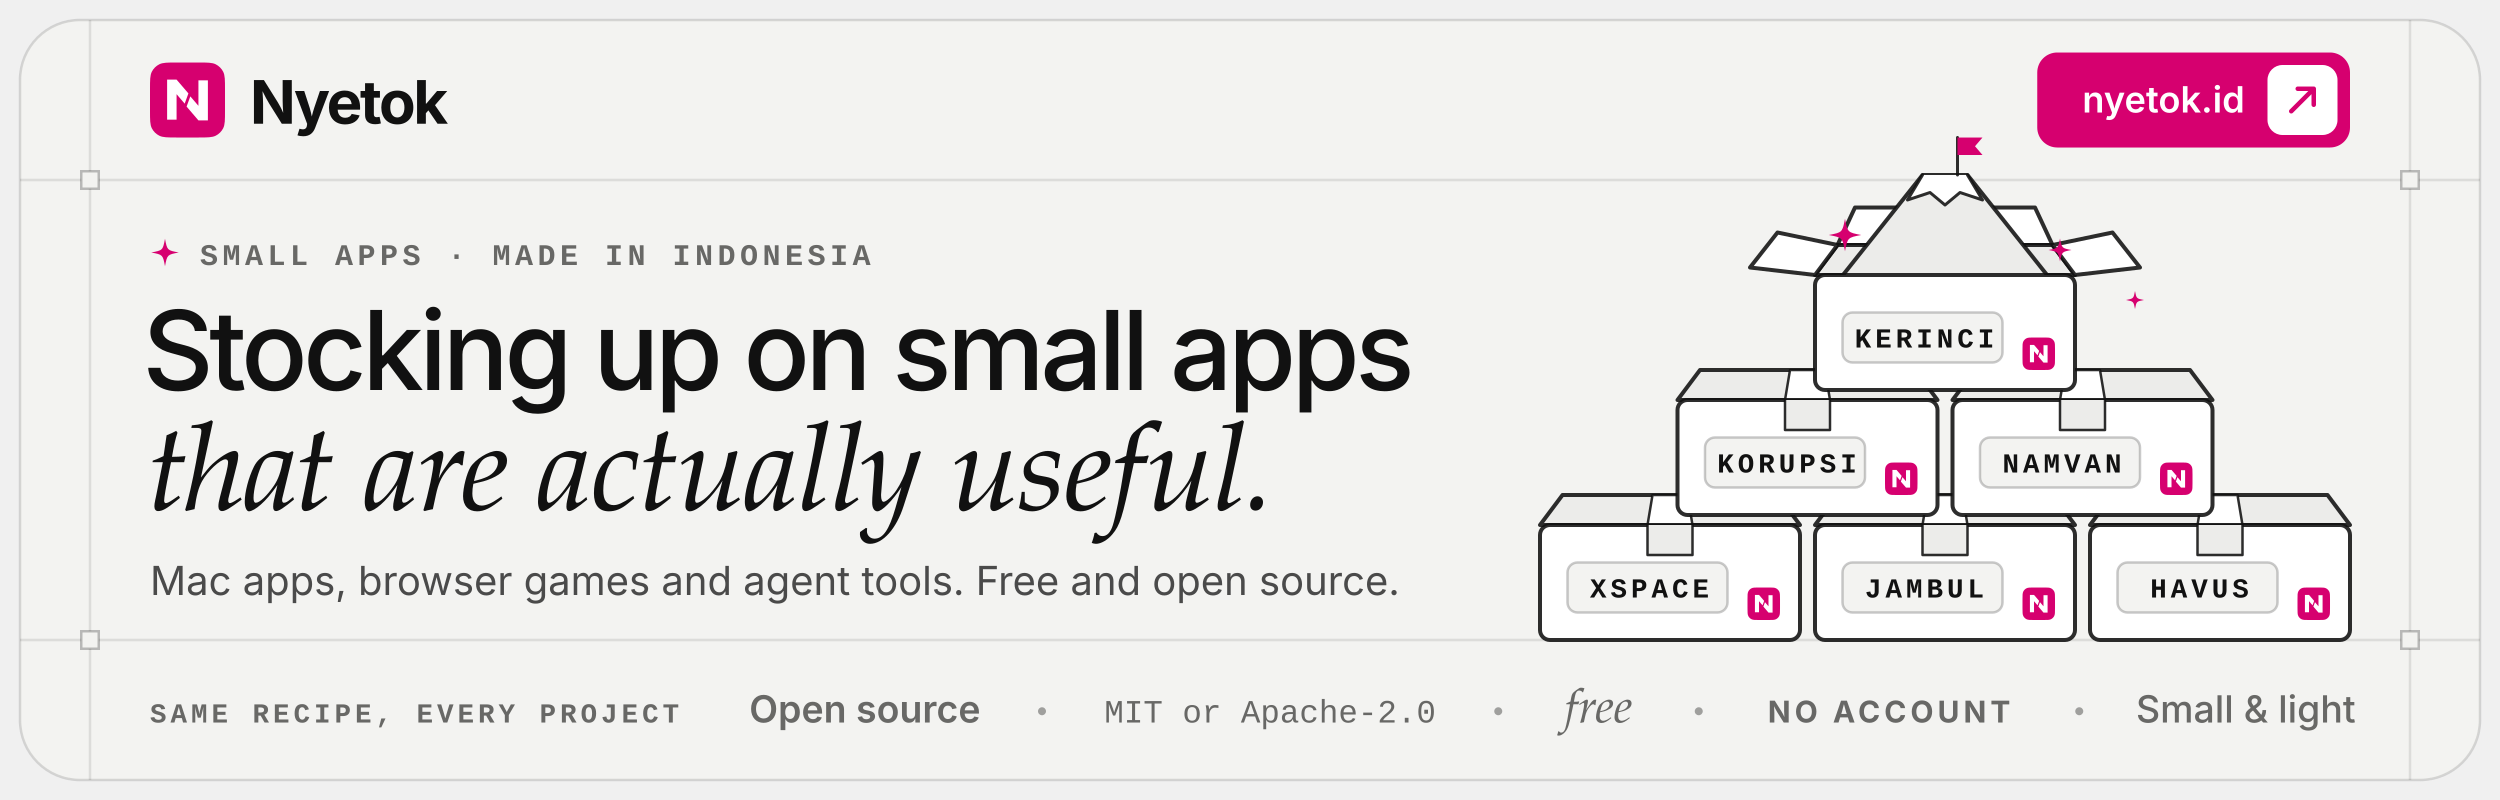
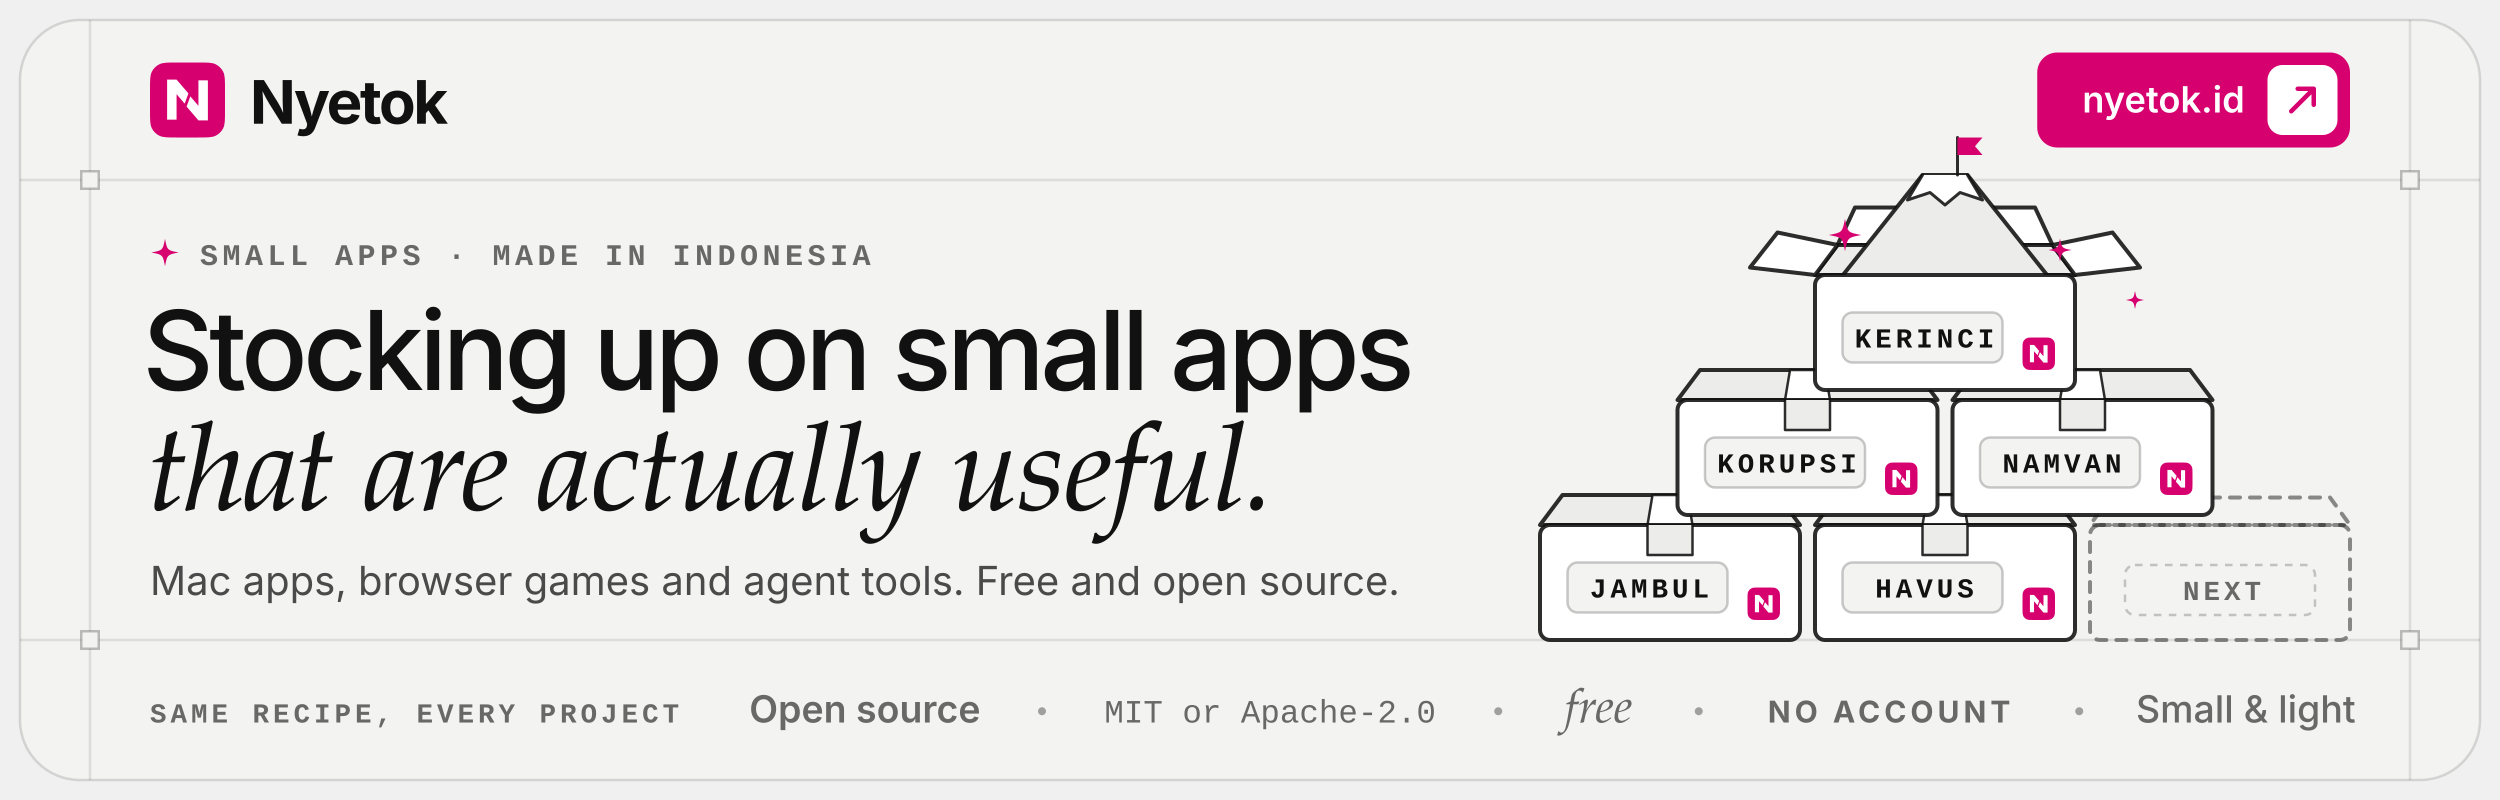
<svg xmlns="http://www.w3.org/2000/svg" width="1000" height="320" viewBox="0 0 1000 320" role="img" aria-label="Nyetok: stocking up on small apps that are actually useful. Mac apps, browser games and agent tools, free and open source, made in Indonesia. The same recipe in every project: open source under MIT or Apache-2.0, free, no account, small and light. nyetok.id">
  <style>text{font-family:"Inter",-apple-system,BlinkMacSystemFont,"Segoe UI","Noto Sans",Helvetica,Arial,sans-serif}.mono{font-family:ui-monospace,SFMono-Regular,"SF Mono",Menlo,Consolas,"Liberation Mono",monospace}.serif{font-family:"Instrument Serif","Iowan Old Style","Palatino Linotype",Palatino,Georgia,serif;font-style:italic}.grow{transform-box:fill-box;transform-origin:center}@media (prefers-reduced-motion:reduce){*{animation:none!important}}@keyframes bob{0%,100%{transform:translateY(0)}50%{transform:translateY(-4px)}}.bob{animation:bob 3.6s ease-in-out infinite}@keyframes tw{0%,100%{opacity:.3;transform:scale(.55)}50%{opacity:1;transform:scale(1)}}.tw{animation:tw 2.8s ease-in-out infinite both}</style>
  <defs>
    <clipPath id="c">
      <rect x="8" y="8" width="984" height="304" rx="24" />
    </clipPath>
  </defs>
  <rect x="8" y="8" width="984" height="304" rx="24" fill="#f3f3f1" stroke="#111111" stroke-opacity="0.14" />
  <g clip-path="url(#c)" fill="none" stroke="#111111" stroke-opacity="0.1">
    <path d="M36 8V312" />
    <path d="M964 8V312" />
    <path d="M8 72H992" />
    <path d="M8 256H992" />
  </g>
  <rect x="32.5" y="68.5" width="7" height="7" fill="#f3f3f1" stroke="#111111" stroke-opacity="0.26" />
  <rect x="32.5" y="252.5" width="7" height="7" fill="#f3f3f1" stroke="#111111" stroke-opacity="0.26" />
  <rect x="960.5" y="68.5" width="7" height="7" fill="#f3f3f1" stroke="#111111" stroke-opacity="0.26" />
  <rect x="960.5" y="252.5" width="7" height="7" fill="#f3f3f1" stroke="#111111" stroke-opacity="0.26" />
  <g transform="translate(60 25) scale(0.03641) translate(-100 -100)">
    <path d="M396.64 100h230.72c103.83 0 155.75 0 195.41 20.21a185.4 185.4 0 0 1 81.02 81.02C924 240.89 924 292.81 924 396.64v230.72c0 103.83 0 155.75-20.21 195.41a185.4 185.4 0 0 1-81.02 81.02C783.11 924 731.19 924 627.36 924H396.64c-103.83 0-155.75 0-195.41-20.21a185.4 185.4 0 0 1-81.02-81.02C100 783.11 100 731.19 100 627.36V396.64c0-103.83 0-155.75 20.21-195.41a185.4 185.4 0 0 1 81.02-81.02C240.89 100 292.81 100 396.64 100Z" fill="#d6006f" />
    <path d="M288 728V288h104l129.98 151.64-40.88 112.31L392 448v280ZM736 296v440H632L502.02 584.36l40.88-112.31L632 576V296Z" fill="#fff" />
  </g>
  <text x="100" y="49.5" font-size="24" fill="#111111" font-weight="650" letter-spacing="-0.96">Nyetok</text>
  <rect x="814.9" y="21" width="125.1" height="38" rx="8" fill="#d6006f" />
  <text x="832.909" y="45" font-size="14.5" fill="#fff" font-weight="600">nyetok.id</text>
  <rect x="907.0" y="26" width="28" height="28" rx="6" fill="#fff" />
  <path d="M916.5 44.5L925.5 35.5M919.1 35.5H925.5V41.9" fill="none" stroke="#d6006f" stroke-width="1.8" stroke-linecap="round" stroke-linejoin="round" />
  <path d="M66 95.5C66.88 100.12 66.88 100.12 71.5 101C66.88 101.88 66.88 101.88 66 106.5C65.12 101.88 65.12 101.88 60.5 101C65.12 100.12 65.12 100.12 66 95.5Z" fill="#d6006f" />
  <text x="80" y="106" font-size="12" fill="#686866" class="mono" font-weight="600" letter-spacing="1.8">SMALL APPS · MADE IN INDONESIA</text>
  <text x="57" y="156" font-size="44" fill="#111111" font-weight="500" letter-spacing="-1.76">Stocking up on small apps</text>
  <text x="59" y="204" font-size="49" fill="#111111" class="serif" letter-spacing="-0.4">that are actually useful.</text>
  <text x="60" y="238" font-size="16" fill="#4a4a4a">Mac apps, browser games and agent tools. Free and open source.</text>
  <text x="60" y="289" font-size="11" fill="#686866" class="mono" font-weight="600" letter-spacing="1.6">SAME RECIPE, EVERY PROJECT</text>
  <text x="345.943" y="289" font-size="15" fill="#686866" font-weight="600" text-anchor="middle">Open source</text>
  <circle cx="416.8" cy="284.5" r="1.6" fill="#686866" fill-opacity=".6" />
  <text x="508.048" y="289" font-size="13" fill="#686866" class="mono" text-anchor="middle">MIT or Apache-2.0</text>
  <circle cx="599.3" cy="284.5" r="1.6" fill="#686866" fill-opacity=".6" />
  <text x="639.41" y="289" font-size="19" fill="#686866" class="serif" text-anchor="middle">free</text>
  <circle cx="679.5" cy="284.5" r="1.6" fill="#686866" fill-opacity=".6" />
  <text x="755.628" y="289" font-size="12" fill="#686866" font-weight="700" letter-spacing="1.6" text-anchor="middle">NO ACCOUNT</text>
  <circle cx="831.7" cy="284.5" r="1.6" fill="#686866" fill-opacity=".6" />
  <text x="898.322" y="289" font-size="15" fill="#686866" font-weight="500" text-anchor="middle">Small &amp; light</text>
  <path d="M625 198H711L720 210H616Z" fill="#ececea" stroke="#111111" stroke-opacity="0.88" stroke-width="1.6" stroke-linejoin="round" stroke-linecap="round" />
  <path d="M661 198H675L677 210H659Z" fill="#ffffff" stroke="#111111" stroke-opacity="0.88" stroke-width="1" stroke-linejoin="round" stroke-linecap="round" />
  <rect x="616" y="210" width="104" height="46" rx="4" fill="#ffffff" stroke="#111111" stroke-opacity="0.88" stroke-width="1.6" stroke-linejoin="round" stroke-linecap="round" />
  <path d="M659 210V222H677V210" fill="#ececea" stroke="#111111" stroke-opacity="0.88" stroke-width="1" stroke-linejoin="round" stroke-linecap="round" />
  <rect x="627" y="225" width="64" height="20" rx="4" fill="#f3f3f1" stroke="#111111" stroke-opacity="0.22" />
-   <text x="659.8" y="239" font-size="11" fill="#111111" class="mono" font-weight="700" letter-spacing="1.6" text-anchor="middle">XSPACE</text>
+   <text x="659.8" y="239" font-size="11" fill="#111111" class="mono" font-weight="700" letter-spacing="1.6" text-anchor="middle">JAMBUL</text>
  <g transform="translate(699 235) scale(0.01578) translate(-100 -100)">
    <path d="M396.64 100h230.72c103.83 0 155.75 0 195.41 20.21a185.4 185.4 0 0 1 81.02 81.02C924 240.89 924 292.81 924 396.64v230.72c0 103.83 0 155.75-20.21 195.41a185.4 185.4 0 0 1-81.02 81.02C783.11 924 731.19 924 627.36 924H396.64c-103.83 0-155.75 0-195.41-20.21a185.4 185.4 0 0 1-81.02-81.02C100 783.11 100 731.19 100 627.36V396.64c0-103.83 0-155.75 20.21-195.41a185.4 185.4 0 0 1 81.02-81.02C240.89 100 292.81 100 396.64 100Z" fill="#d6006f" />
    <path d="M288 728V288h104l129.98 151.64-40.88 112.31L392 448v280ZM736 296v440H632L502.02 584.36l40.88-112.31L632 576V296Z" fill="#fff" />
  </g>
  <path d="M735 198H821L830 210H726Z" fill="#ececea" stroke="#111111" stroke-opacity="0.88" stroke-width="1.6" stroke-linejoin="round" stroke-linecap="round" />
  <path d="M771 198H785L787 210H769Z" fill="#ffffff" stroke="#111111" stroke-opacity="0.88" stroke-width="1" stroke-linejoin="round" stroke-linecap="round" />
  <rect x="726" y="210" width="104" height="46" rx="4" fill="#ffffff" stroke="#111111" stroke-opacity="0.88" stroke-width="1.6" stroke-linejoin="round" stroke-linecap="round" />
  <path d="M769 210V222H787V210" fill="#ececea" stroke="#111111" stroke-opacity="0.88" stroke-width="1" stroke-linejoin="round" stroke-linecap="round" />
  <rect x="737" y="225" width="64" height="20" rx="4" fill="#f3f3f1" stroke="#111111" stroke-opacity="0.22" />
-   <text x="769.8" y="239" font-size="11" fill="#111111" class="mono" font-weight="700" letter-spacing="1.6" text-anchor="middle">JAMBUL</text>
+   <text x="769.8" y="239" font-size="11" fill="#111111" class="mono" font-weight="700" letter-spacing="1.6" text-anchor="middle">HAVUS</text>
  <g transform="translate(809 235) scale(0.01578) translate(-100 -100)">
    <path d="M396.64 100h230.72c103.83 0 155.75 0 195.41 20.21a185.4 185.4 0 0 1 81.02 81.02C924 240.89 924 292.81 924 396.64v230.72c0 103.83 0 155.75-20.21 195.41a185.4 185.4 0 0 1-81.02 81.02C783.11 924 731.19 924 627.36 924H396.64c-103.83 0-155.75 0-195.41-20.21a185.4 185.4 0 0 1-81.02-81.02C100 783.11 100 731.19 100 627.36V396.64c0-103.83 0-155.75 20.21-195.41a185.4 185.4 0 0 1 81.02-81.02C240.89 100 292.81 100 396.64 100Z" fill="#d6006f" />
    <path d="M288 728V288h104l129.98 151.64-40.88 112.31L392 448v280ZM736 296v440H632L502.02 584.36l40.88-112.31L632 576V296Z" fill="#fff" />
  </g>
-   <path d="M845 198H931L940 210H836Z" fill="#ececea" stroke="#111111" stroke-opacity="0.88" stroke-width="1.6" stroke-linejoin="round" stroke-linecap="round" />
-   <path d="M881 198H895L897 210H879Z" fill="#ffffff" stroke="#111111" stroke-opacity="0.88" stroke-width="1" stroke-linejoin="round" stroke-linecap="round" />
-   <rect x="836" y="210" width="104" height="46" rx="4" fill="#ffffff" stroke="#111111" stroke-opacity="0.88" stroke-width="1.6" stroke-linejoin="round" stroke-linecap="round" />
-   <path d="M879 210V222H897V210" fill="#ececea" stroke="#111111" stroke-opacity="0.88" stroke-width="1" stroke-linejoin="round" stroke-linecap="round" />
-   <rect x="847" y="225" width="64" height="20" rx="4" fill="#f3f3f1" stroke="#111111" stroke-opacity="0.22" />
-   <text x="879.8" y="239" font-size="11" fill="#111111" class="mono" font-weight="700" letter-spacing="1.6" text-anchor="middle">HAVUS</text>
-   <g transform="translate(919 235) scale(0.01578) translate(-100 -100)">
-     <path d="M396.64 100h230.72c103.83 0 155.75 0 195.41 20.21a185.4 185.4 0 0 1 81.02 81.02C924 240.89 924 292.81 924 396.64v230.72c0 103.83 0 155.75-20.21 195.41a185.4 185.4 0 0 1-81.02 81.02C783.11 924 731.19 924 627.36 924H396.64c-103.83 0-155.75 0-195.41-20.21a185.4 185.4 0 0 1-81.02-81.02C100 783.11 100 731.19 100 627.36V396.64c0-103.83 0-155.75 20.21-195.41a185.4 185.4 0 0 1 81.02-81.02C240.89 100 292.81 100 396.64 100Z" fill="#d6006f" />
-     <path d="M288 728V288h104l129.98 151.64-40.88 112.31L392 448v280ZM736 296v440H632L502.02 584.36l40.88-112.31L632 576V296Z" fill="#fff" />
-   </g>
+   <path d="M844 199H932L940 210H836Z" fill="none" stroke="#111111" stroke-opacity="0.48" stroke-width="1.6" stroke-linejoin="round" stroke-linecap="round" stroke-dasharray="4 4" />
+   <rect x="836" y="210" width="104" height="46" rx="4" fill="none" stroke="#111111" stroke-opacity="0.48" stroke-width="1.6" stroke-linejoin="round" stroke-linecap="round" stroke-dasharray="4 4" />
+   <rect x="850" y="226" width="76" height="20" rx="4" fill="#f3f3f1" stroke="#111111" stroke-opacity="0.22" stroke-dasharray="3 3" />
+   <text x="888.8" y="240" font-size="11" fill="#686866" class="mono" font-weight="700" letter-spacing="1.6" text-anchor="middle">NEXT</text>
  <path d="M680 148H766L775 160H671Z" fill="#ececea" stroke="#111111" stroke-opacity="0.88" stroke-width="1.6" stroke-linejoin="round" stroke-linecap="round" />
  <path d="M716 148H730L732 160H714Z" fill="#ffffff" stroke="#111111" stroke-opacity="0.88" stroke-width="1" stroke-linejoin="round" stroke-linecap="round" />
  <rect x="671" y="160" width="104" height="46" rx="4" fill="#ffffff" stroke="#111111" stroke-opacity="0.88" stroke-width="1.6" stroke-linejoin="round" stroke-linecap="round" />
  <path d="M714 160V172H732V160" fill="#ececea" stroke="#111111" stroke-opacity="0.88" stroke-width="1" stroke-linejoin="round" stroke-linecap="round" />
  <rect x="682" y="175" width="64" height="20" rx="4" fill="#f3f3f1" stroke="#111111" stroke-opacity="0.22" />
  <text x="714.8" y="189" font-size="11" fill="#111111" class="mono" font-weight="700" letter-spacing="1.6" text-anchor="middle">KORUPSI</text>
  <g transform="translate(754 185) scale(0.01578) translate(-100 -100)">
    <path d="M396.64 100h230.72c103.83 0 155.75 0 195.41 20.21a185.4 185.4 0 0 1 81.02 81.02C924 240.89 924 292.81 924 396.64v230.72c0 103.83 0 155.75-20.21 195.41a185.4 185.4 0 0 1-81.02 81.02C783.11 924 731.19 924 627.36 924H396.64c-103.83 0-155.75 0-195.41-20.21a185.4 185.4 0 0 1-81.02-81.02C100 783.11 100 731.19 100 627.36V396.64c0-103.83 0-155.75 20.21-195.41a185.4 185.4 0 0 1 81.02-81.02C240.89 100 292.81 100 396.64 100Z" fill="#d6006f" />
    <path d="M288 728V288h104l129.98 151.64-40.88 112.31L392 448v280ZM736 296v440H632L502.02 584.36l40.88-112.31L632 576V296Z" fill="#fff" />
  </g>
  <path d="M790 148H876L885 160H781Z" fill="#ececea" stroke="#111111" stroke-opacity="0.88" stroke-width="1.6" stroke-linejoin="round" stroke-linecap="round" />
  <path d="M826 148H840L842 160H824Z" fill="#ffffff" stroke="#111111" stroke-opacity="0.88" stroke-width="1" stroke-linejoin="round" stroke-linecap="round" />
  <rect x="781" y="160" width="104" height="46" rx="4" fill="#ffffff" stroke="#111111" stroke-opacity="0.88" stroke-width="1.6" stroke-linejoin="round" stroke-linecap="round" />
  <path d="M824 160V172H842V160" fill="#ececea" stroke="#111111" stroke-opacity="0.88" stroke-width="1" stroke-linejoin="round" stroke-linecap="round" />
  <rect x="792" y="175" width="64" height="20" rx="4" fill="#f3f3f1" stroke="#111111" stroke-opacity="0.22" />
  <text x="824.8" y="189" font-size="11" fill="#111111" class="mono" font-weight="700" letter-spacing="1.6" text-anchor="middle">NAMVAN</text>
  <g transform="translate(864 185) scale(0.01578) translate(-100 -100)">
    <path d="M396.64 100h230.72c103.83 0 155.75 0 195.41 20.21a185.4 185.4 0 0 1 81.02 81.02C924 240.89 924 292.81 924 396.64v230.72c0 103.83 0 155.75-20.21 195.41a185.4 185.4 0 0 1-81.02 81.02C783.11 924 731.19 924 627.36 924H396.64c-103.83 0-155.75 0-195.41-20.21a185.4 185.4 0 0 1-81.02-81.02C100 783.11 100 731.19 100 627.36V396.64c0-103.83 0-155.75 20.21-195.41a185.4 185.4 0 0 1 81.02-81.02C240.89 100 292.81 100 396.64 100Z" fill="#d6006f" />
    <path d="M288 728V288h104l129.98 151.64-40.88 112.31L392 448v280ZM736 296v440H632L502.02 584.36l40.88-112.31L632 576V296Z" fill="#fff" />
  </g>
  <path d="M735 98H821L814 83H742Z" fill="#ffffff" stroke="#111111" stroke-opacity="0.88" stroke-width="1.6" stroke-linejoin="round" stroke-linecap="round" />
  <path d="M735 98H821L830 110H726Z" fill="#ececea" stroke="#111111" stroke-opacity="0.88" stroke-width="1.6" stroke-linejoin="round" stroke-linecap="round" />
  <g class="bob">
    <path d="M734 114L769 70H787L822 114Z" fill="#ececea" stroke="#111111" stroke-opacity="0.88" stroke-width="1.6" stroke-linejoin="round" stroke-linecap="round" />
    <path d="M769 70L763 80L772 77L778 82L784 77L793 80L787 70" fill="#ffffff" stroke="#111111" stroke-opacity="0.88" stroke-width="1.2" stroke-linejoin="round" stroke-linecap="round" />
    <path d="M783 70V55" fill="none" stroke="#111111" stroke-opacity="0.88" stroke-width="1.2" stroke-linejoin="round" stroke-linecap="round" />
    <path d="M783 55h10l-3 3.5 3 3.5h-10Z" fill="#d6006f" />
  </g>
  <path d="M726 110L735 98L711 93L700 107Z" fill="#ffffff" stroke="#111111" stroke-opacity="0.88" stroke-width="1.6" stroke-linejoin="round" stroke-linecap="round" />
  <path d="M830 110L821 98L845 93L856 107Z" fill="#ffffff" stroke="#111111" stroke-opacity="0.88" stroke-width="1.6" stroke-linejoin="round" stroke-linecap="round" />
  <rect x="726" y="110" width="104" height="46" rx="4" fill="#ffffff" stroke="#111111" stroke-opacity="0.88" stroke-width="1.6" stroke-linejoin="round" stroke-linecap="round" />
  <rect x="737" y="125" width="64" height="20" rx="4" fill="#f3f3f1" stroke="#111111" stroke-opacity="0.22" />
  <text x="769.8" y="139" font-size="11" fill="#111111" class="mono" font-weight="700" letter-spacing="1.6" text-anchor="middle">KERINCI</text>
  <g transform="translate(809 135) scale(0.01578) translate(-100 -100)">
    <path d="M396.64 100h230.72c103.83 0 155.75 0 195.41 20.21a185.4 185.4 0 0 1 81.02 81.02C924 240.89 924 292.81 924 396.64v230.72c0 103.83 0 155.75-20.21 195.41a185.4 185.4 0 0 1-81.02 81.02C783.11 924 731.19 924 627.36 924H396.64c-103.83 0-155.75 0-195.41-20.21a185.4 185.4 0 0 1-81.02-81.02C100 783.11 100 731.19 100 627.36V396.64c0-103.83 0-155.75 20.21-195.41a185.4 185.4 0 0 1 81.02-81.02C240.89 100 292.81 100 396.64 100Z" fill="#d6006f" />
    <path d="M288 728V288h104l129.98 151.64-40.88 112.31L392 448v280ZM736 296v440H632L502.02 584.36l40.88-112.31L632 576V296Z" fill="#fff" />
  </g>
  <path d="M738 87.5C739.04 92.96 739.04 92.96 744.5 94C739.04 95.04 739.04 95.04 738 100.5C736.96 95.04 736.96 95.04 731.5 94C736.96 92.96 736.96 92.96 738 87.5Z" fill="#d6006f" class="grow tw" style="animation-delay:0s" />
  <path d="M824 95.4C824.736 99.264 824.736 99.264 828.6 100C824.736 100.736 824.736 100.736 824 104.6C823.264 100.736 823.264 100.736 819.4 100C823.264 99.264 823.264 99.264 824 95.4Z" fill="#d6006f" class="grow tw" style="animation-delay:0.8s" />
  <path d="M854 116.4C854.576 119.424 854.576 119.424 857.6 120C854.576 120.576 854.576 120.576 854 123.6C853.424 120.576 853.424 120.576 850.4 120C853.424 119.424 853.424 119.424 854 116.4Z" fill="#d6006f" class="grow tw" style="animation-delay:1.5s" />
</svg>
